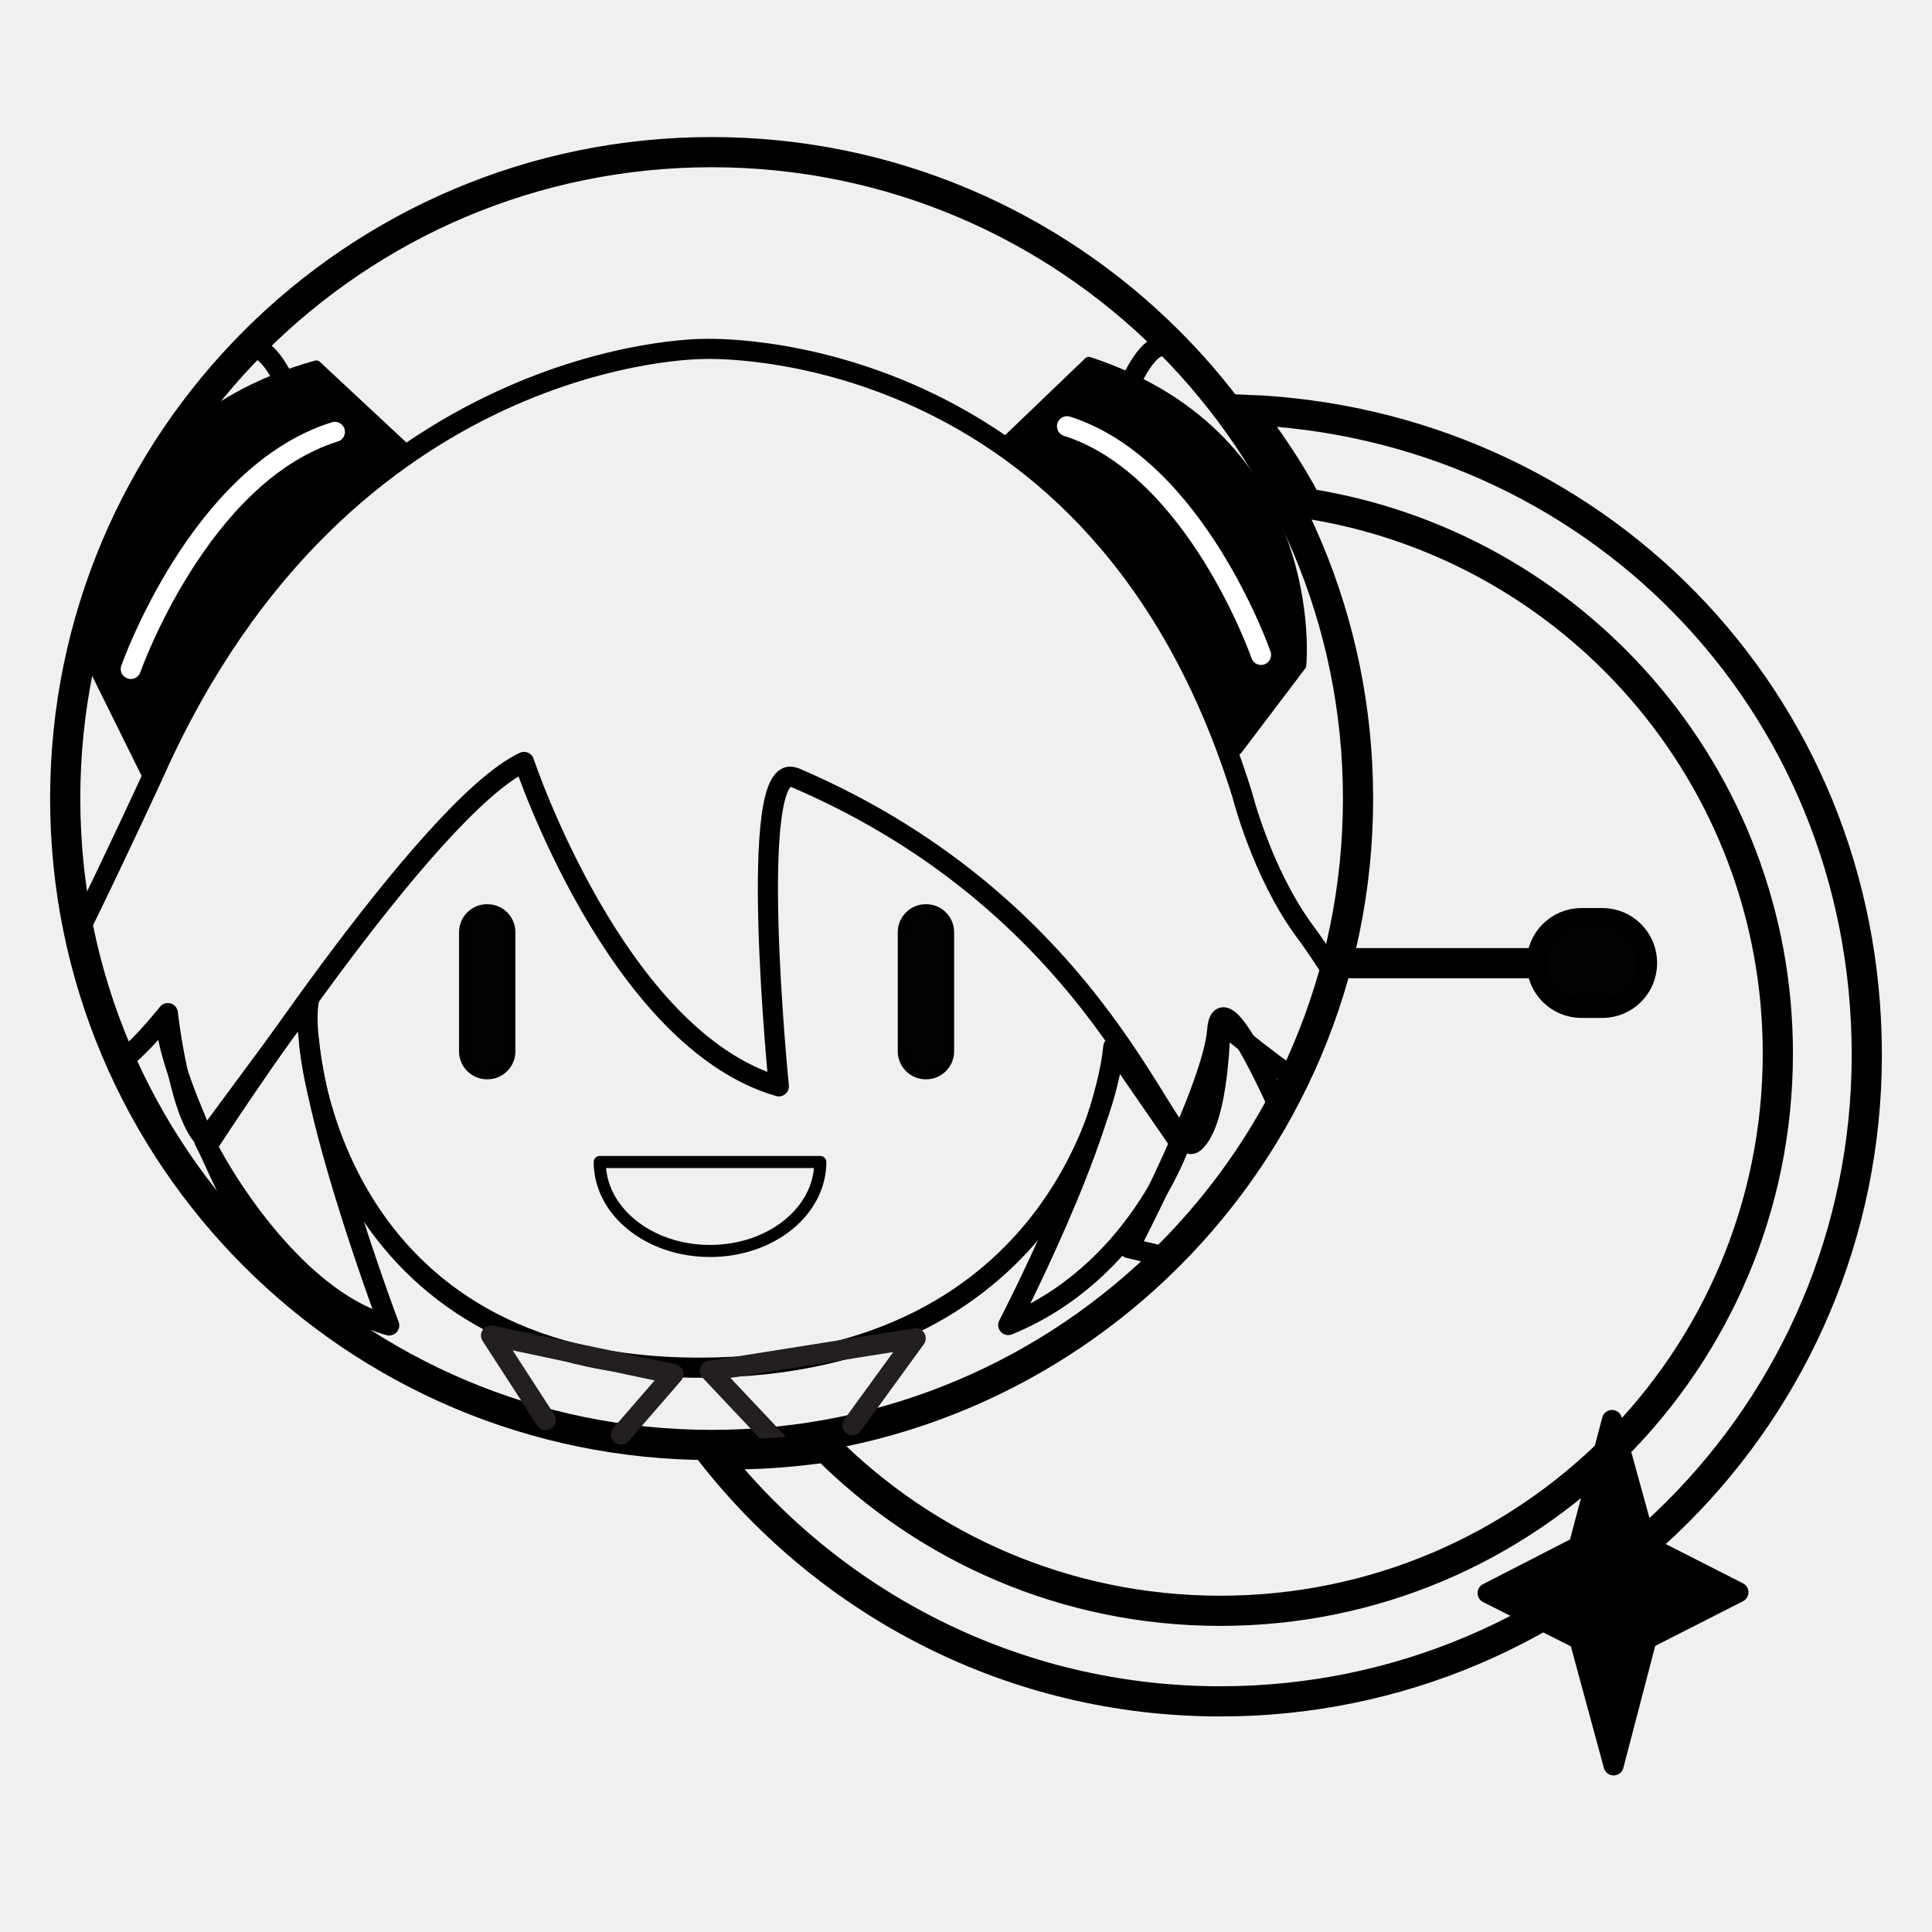
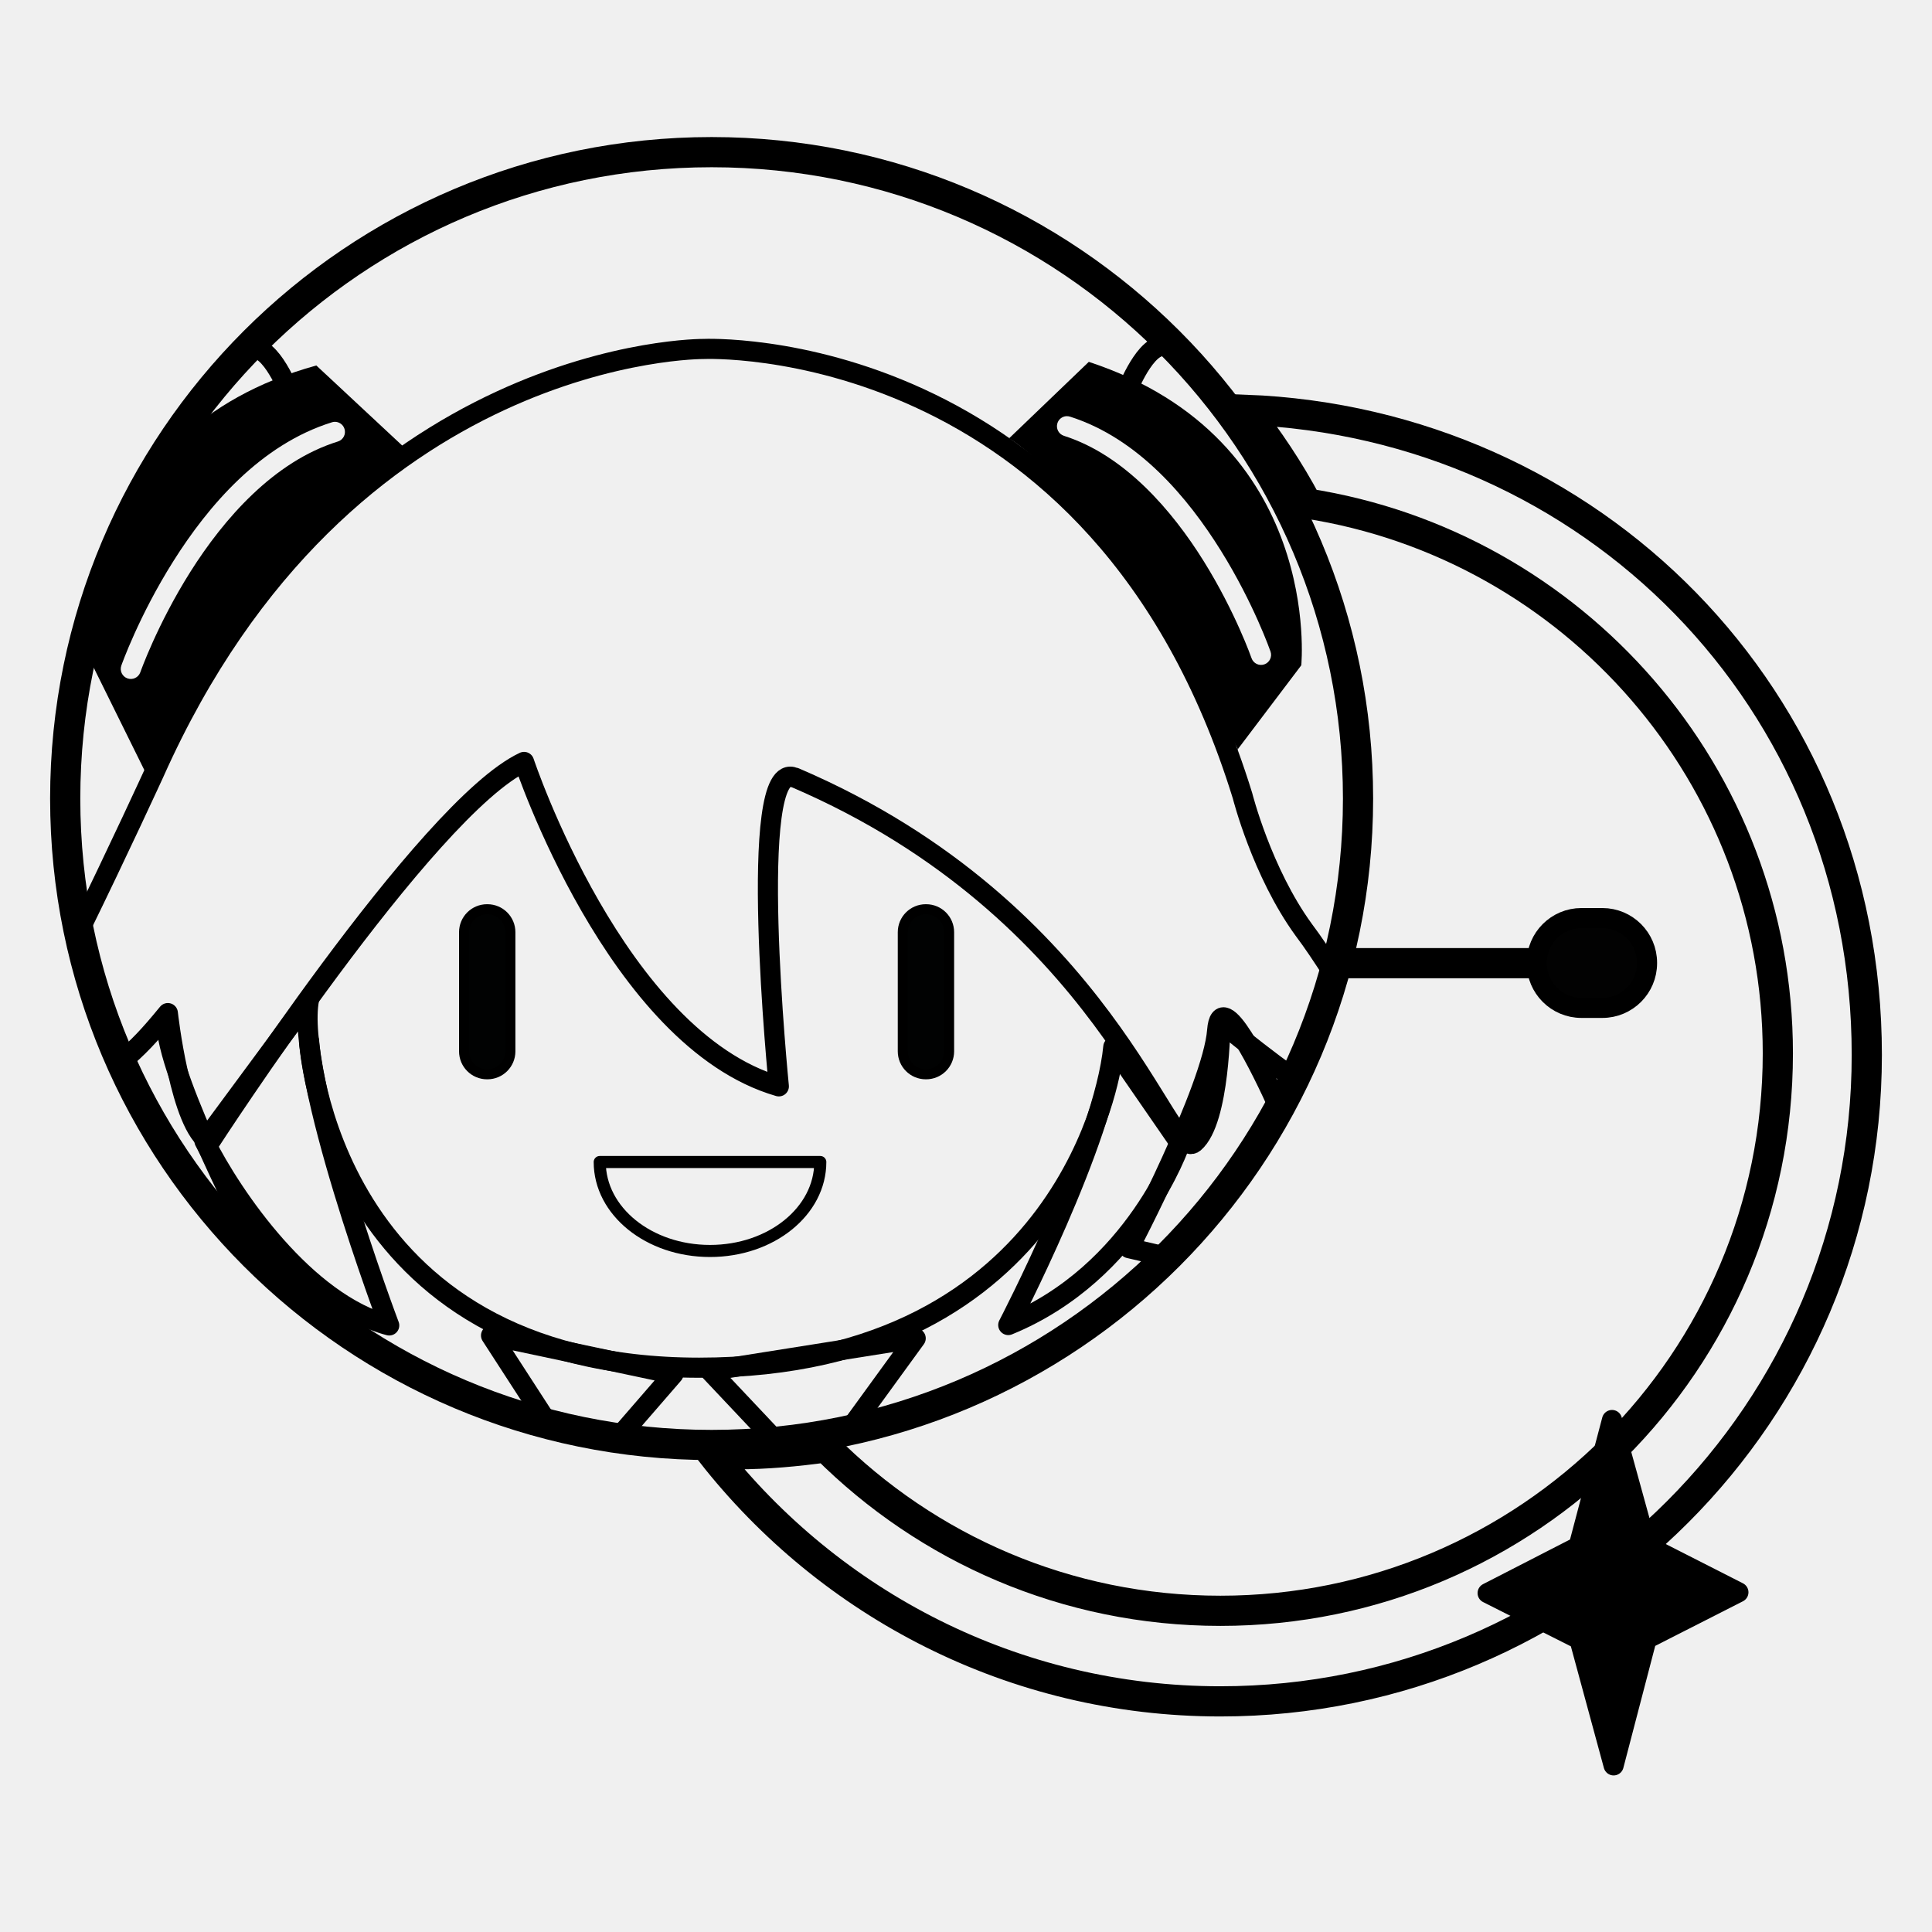
- <svg xmlns="http://www.w3.org/2000/svg" id="Buttons" viewBox="0 0 48 48">
-   <defs>
-     <style>
+ <svg xmlns="http://www.w3.org/2000/svg" id="Buttons" viewBox="0 0 48 48" version="1.1">
+   <defs id="defs1">
+     <style id="style1">
      .cls-1, .cls-2 {
        stroke-width: .75px;
      }

      .cls-1, .cls-2, .cls-3, .cls-4, .cls-5 {
        stroke: #000;
      }

      .cls-1, .cls-2, .cls-3, .cls-6, .cls-7, .cls-8 {
        fill: none;
      }

      .cls-1, .cls-3, .cls-4, .cls-6, .cls-7, .cls-8, .cls-9, .cls-10, .cls-5 {
        stroke-linecap: round;
        stroke-linejoin: round;
      }

      .cls-2 {
        stroke-miterlimit: 10;
      }

      .cls-3 {
        stroke-width: .3px;
      }

      .cls-4 {
        fill: #020202;
      }

      .cls-4, .cls-6, .cls-7, .cls-8, .cls-5 {
        stroke-width: .5px;
      }

      .cls-6 {
-         stroke: #231f20;
+         stroke: #000000;
      }

      .cls-7 {
        stroke: #fff;
      }

      .cls-8, .cls-9, .cls-10 {
-         stroke: #010101;
+         stroke: #000000;
      }

      .cls-9 {
-         fill: #010101;
+         fill: #000000;
      }

      .cls-9, .cls-10 {
        stroke-width: .25px;
      }

      .cls-10 {
        fill: #010202;
      }
    </style>
  </defs>
-   <circle class="cls-2" cx="17.68" cy="19.84" r="16.06" />
-   <g>
-     <path class="cls-9" d="M3.62,19.2l-1.41-2.85s-.29-5.63,5.65-7.27l2.21,2.06s-2.68,1.34-6.18,7.49l-.26.57Z" />
-     <path class="cls-8" d="M3.01,26.38c.42-.35.71-.66,1.16-1.21,0,0,.31,2.82,1.04,3.21,0,0,5.38-8.31,7.81-9.45,0,0,2.29,6.89,6.33,8.06,0,0-.82-8.19.39-7.67h.01c7.73,3.31,9.28,9.62,9.92,9.07s.65-3,.65-3c.66.54,1.23.98,1.73,1.34" />
-     <path class="cls-8" d="M33.14,24.2c-.27-.42-.53-.81-.75-1.1-1.04-1.43-1.52-3.33-1.52-3.33-3.57-11.55-13.39-11.1-13.39-11.1,0,0-8.92-.07-13.65,10.53,0,0-.88,1.92-1.87,3.94" />
-     <path class="cls-8" d="M7.68,24.83l-2.6,3.52c.71,1.41,2.51,4.03,4.59,4.58,0,0-2.36-6.25-1.99-8.11h0Z" />
-     <path class="cls-8" d="M27.67,26.02l1.65,2.39s-1.09,3.21-4.27,4.51c0,0,2.39-4.59,2.61-6.91h0Z" />
-     <path class="cls-8" d="M7.68,25.87s.45,8.11,9.69,8.11,10.25-7.57,10.25-7.57" />
-     <path class="cls-9" d="M30.74,18.63l1.59-2.1s.55-5.62-5.28-7.54l-1.98,1.9s2.49,1.43,5.68,7.72h-.01Z" />
-     <path class="cls-8" d="M6.1,30.97l.23-.05s-2.08-3.97-2.19-5.41" />
-     <path class="cls-8" d="M29,31.23l-.95-.22s2.08-3.97,2.19-5.41c.09-1.13,1.11.97,1.54,1.93" />
-     <path class="cls-7" d="M3.25,16.62s1.7-4.84,5.07-5.89" />
-     <path class="cls-7" d="M31.33,16.27s-1.62-4.66-4.82-5.68" />
-     <polyline class="cls-6" points="15.43 35.64 16.73 34.14 12.2 33.18 13.56 35.28" />
-     <polyline class="cls-6" points="19.3 35.82 17.64 34.06 22.75 33.25 21.18 35.41" />
-     <path class="cls-8" d="M28.04,9.62s.53-1.31,1.01-.96,2.38,2.89,2.38,2.89" />
-     <path class="cls-8" d="M7.16,9.68s-.53-1.31-1.01-.96-2.38,2.89-2.38,2.89" />
-     <rect class="cls-10" x="11.53" y="22.59" width="1.15" height="4.1" rx=".57" ry=".57" />
-     <rect class="cls-10" x="22.43" y="22.59" width="1.15" height="4.1" rx=".57" ry=".57" />
-     <path class="cls-3" d="M20.38,28.87c0,1.22-1.22,2.21-2.74,2.21s-2.74-.99-2.74-2.21h5.47Z" />
+   <circle class="cls-2" cx="17.68" cy="19.84" r="16.06" id="circle1" />
+   <path id="path1" class="cls-9" d="M 7.859 9.08 C 1.919 10.72 2.211 16.35 2.211 16.35 L 3.619 19.199 L 3.631 19.199 L 3.891 18.631 C 7.391 12.481 10.07 11.141 10.07 11.141 L 7.859 9.08 z M 8.311 10.48 A 0.25 0.25 0 0 1 8.559 10.656 A 0.25 0.25 0 0 1 8.395 10.969 C 6.802 11.465 5.563 12.887 4.732 14.203 C 3.902 15.519 3.486 16.703 3.486 16.703 A 0.25 0.25 0 0 1 3.168 16.855 A 0.25 0.25 0 0 1 3.014 16.537 C 3.014 16.537 3.448 15.302 4.311 13.936 C 5.173 12.569 6.468 11.046 8.246 10.492 A 0.25 0.25 0 0 1 8.311 10.48 z " style="stroke:none" />
+   <path class="cls-8" d="m 3.01,26.38 c 0.42,-0.35 0.71,-0.66 1.16,-1.21 0,0 0.31,2.82 1.04,3.21 0,0 5.38,-8.31 7.81,-9.45 0,0 2.29,6.89 6.33,8.06 0,0 -0.82,-8.19 0.39,-7.67 h 0.01 c 7.73,3.31 9.28,9.62 9.92,9.07 0.64,-0.55 0.65,-3 0.65,-3 0.66,0.54 1.23,0.98 1.73,1.34" id="path2" />
+   <path class="cls-8" d="M 33.14,24.2 C 32.87,23.78 32.61,23.39 32.39,23.1 31.35,21.67 30.87,19.77 30.87,19.77 27.3,8.22 17.48,8.67 17.48,8.67 c 0,0 -8.92,-0.07 -13.65,10.53 0,0 -0.88,1.92 -1.87,3.94" id="path3" />
+   <path class="cls-8" d="m 7.68,24.83 -2.6,3.52 c 0.71,1.41 2.51,4.03 4.59,4.58 0,0 -2.36,-6.25 -1.99,-8.11 v 0 z" id="path4" />
+   <path class="cls-8" d="m 27.67,26.02 1.65,2.39 c 0,0 -1.09,3.21 -4.27,4.51 0,0 2.39,-4.59 2.61,-6.91 v 0 z" id="path5" />
+   <path class="cls-8" d="m 7.68,25.87 c 0,0 0.45,8.11 9.69,8.11 9.24,0 10.25,-7.57 10.25,-7.57" id="path6" />
+   <path id="path7" class="cls-9" d="M 27.051 8.99 L 25.07 10.891 C 25.07 10.891 27.56 12.319 30.75 18.609 L 30.74 18.609 L 30.74 18.631 L 32.33 16.529 C 32.33 16.529 32.881 10.91 27.051 8.99 z M 26.488 10.34 A 0.25 0.25 0 0 1 26.586 10.352 C 28.279 10.891 29.511 12.362 30.332 13.68 C 31.153 14.997 31.566 16.188 31.566 16.188 A 0.25 0.25 0 0 1 31.412 16.506 A 0.25 0.25 0 0 1 31.094 16.352 C 31.094 16.352 30.697 15.213 29.908 13.945 C 29.119 12.678 27.94 11.308 26.434 10.828 A 0.25 0.25 0 0 1 26.271 10.514 A 0.25 0.25 0 0 1 26.488 10.34 z " style="stroke:none" />
+   <path class="cls-8" d="m 6.1,30.97 0.23,-0.05 c 0,0 -2.08,-3.97 -2.19,-5.41" id="path8" />
+   <path class="cls-8" d="m 29,31.23 -0.95,-0.22 c 0,0 2.08,-3.97 2.19,-5.41 0.09,-1.13 1.11,0.97 1.54,1.93" id="path9" />
+   <polyline class="cls-6" points="15.43 35.64 16.73 34.14 12.2 33.18 13.56 35.28" id="polyline11" />
+   <polyline class="cls-6" points="19.3 35.82 17.64 34.06 22.75 33.25 21.18 35.41" id="polyline12" />
+   <path class="cls-8" d="m 28.04,9.62 c 0,0 0.53,-1.31 1.01,-0.96 0.48,0.35 2.38,2.89 2.38,2.89" id="path12" />
+   <path class="cls-8" d="m 7.16,9.68 c 0,0 -0.53,-1.31 -1.01,-0.96 -0.48,0.35 -2.38,2.89 -2.38,2.89" id="path13" />
+   <rect class="cls-10" x="11.53" y="22.59" width="1.15" height="4.1" rx="0.57" ry="0.57" id="rect13" />
+   <rect class="cls-10" x="22.43" y="22.59" width="1.15" height="4.1" rx="0.57" ry="0.57" id="rect14" />
+   <path class="cls-3" d="m 20.38,28.87 c 0,1.22 -1.22,2.21 -2.74,2.21 -1.52,0 -2.74,-0.99 -2.74,-2.21 h 5.47 z" id="path14" />
+   <g id="g15">
+     <path class="cls-2" d="M30.94,10.18c.57.73,1.09,1.5,1.53,2.33,6.62,1.03,11.7,6.75,11.7,13.66,0,7.65-6.2,13.85-13.85,13.85-3.83,0-7.29-1.55-9.8-4.06-.73.1-1.47.17-2.22.17-.21,0-.41-.02-.62-.03,2.94,3.75,7.5,6.17,12.64,6.17,8.87,0,16.06-7.19,16.06-16.06s-6.86-15.7-15.44-16.03Z" id="path15" />
+     <line class="cls-1" x1="33.44" y1="23.93" x2="39.37" y2="23.93" id="line15" />
+     <rect class="cls-4" x="38.18" y="22.81" width="2.74" height="2.23" rx="1.11" ry="1.11" id="rect15" />
  </g>
-   <g>
-     <path class="cls-2" d="M30.94,10.18c.57.73,1.09,1.5,1.53,2.33,6.62,1.03,11.7,6.75,11.7,13.66,0,7.65-6.2,13.85-13.85,13.85-3.83,0-7.29-1.55-9.8-4.06-.73.1-1.47.17-2.22.17-.21,0-.41-.02-.62-.03,2.94,3.75,7.5,6.17,12.64,6.17,8.87,0,16.06-7.19,16.06-16.06s-6.86-15.7-15.44-16.03Z" />
-     <line class="cls-1" x1="33.44" y1="23.93" x2="39.37" y2="23.93" />
-     <rect class="cls-4" x="38.18" y="22.81" width="2.74" height="2.23" rx="1.11" ry="1.11" />
-   </g>
-   <polygon class="cls-5" points="40.05 35.28 40.91 38.4 43.19 39.56 40.91 40.72 40.09 43.86 39.24 40.73 36.96 39.58 39.22 38.42 40.05 35.28" />
+   <polygon class="cls-5" points="40.05 35.28 40.91 38.4 43.19 39.56 40.91 40.72 40.09 43.86 39.24 40.73 36.96 39.58 39.22 38.42 40.05 35.28" id="polygon15" />
</svg>
